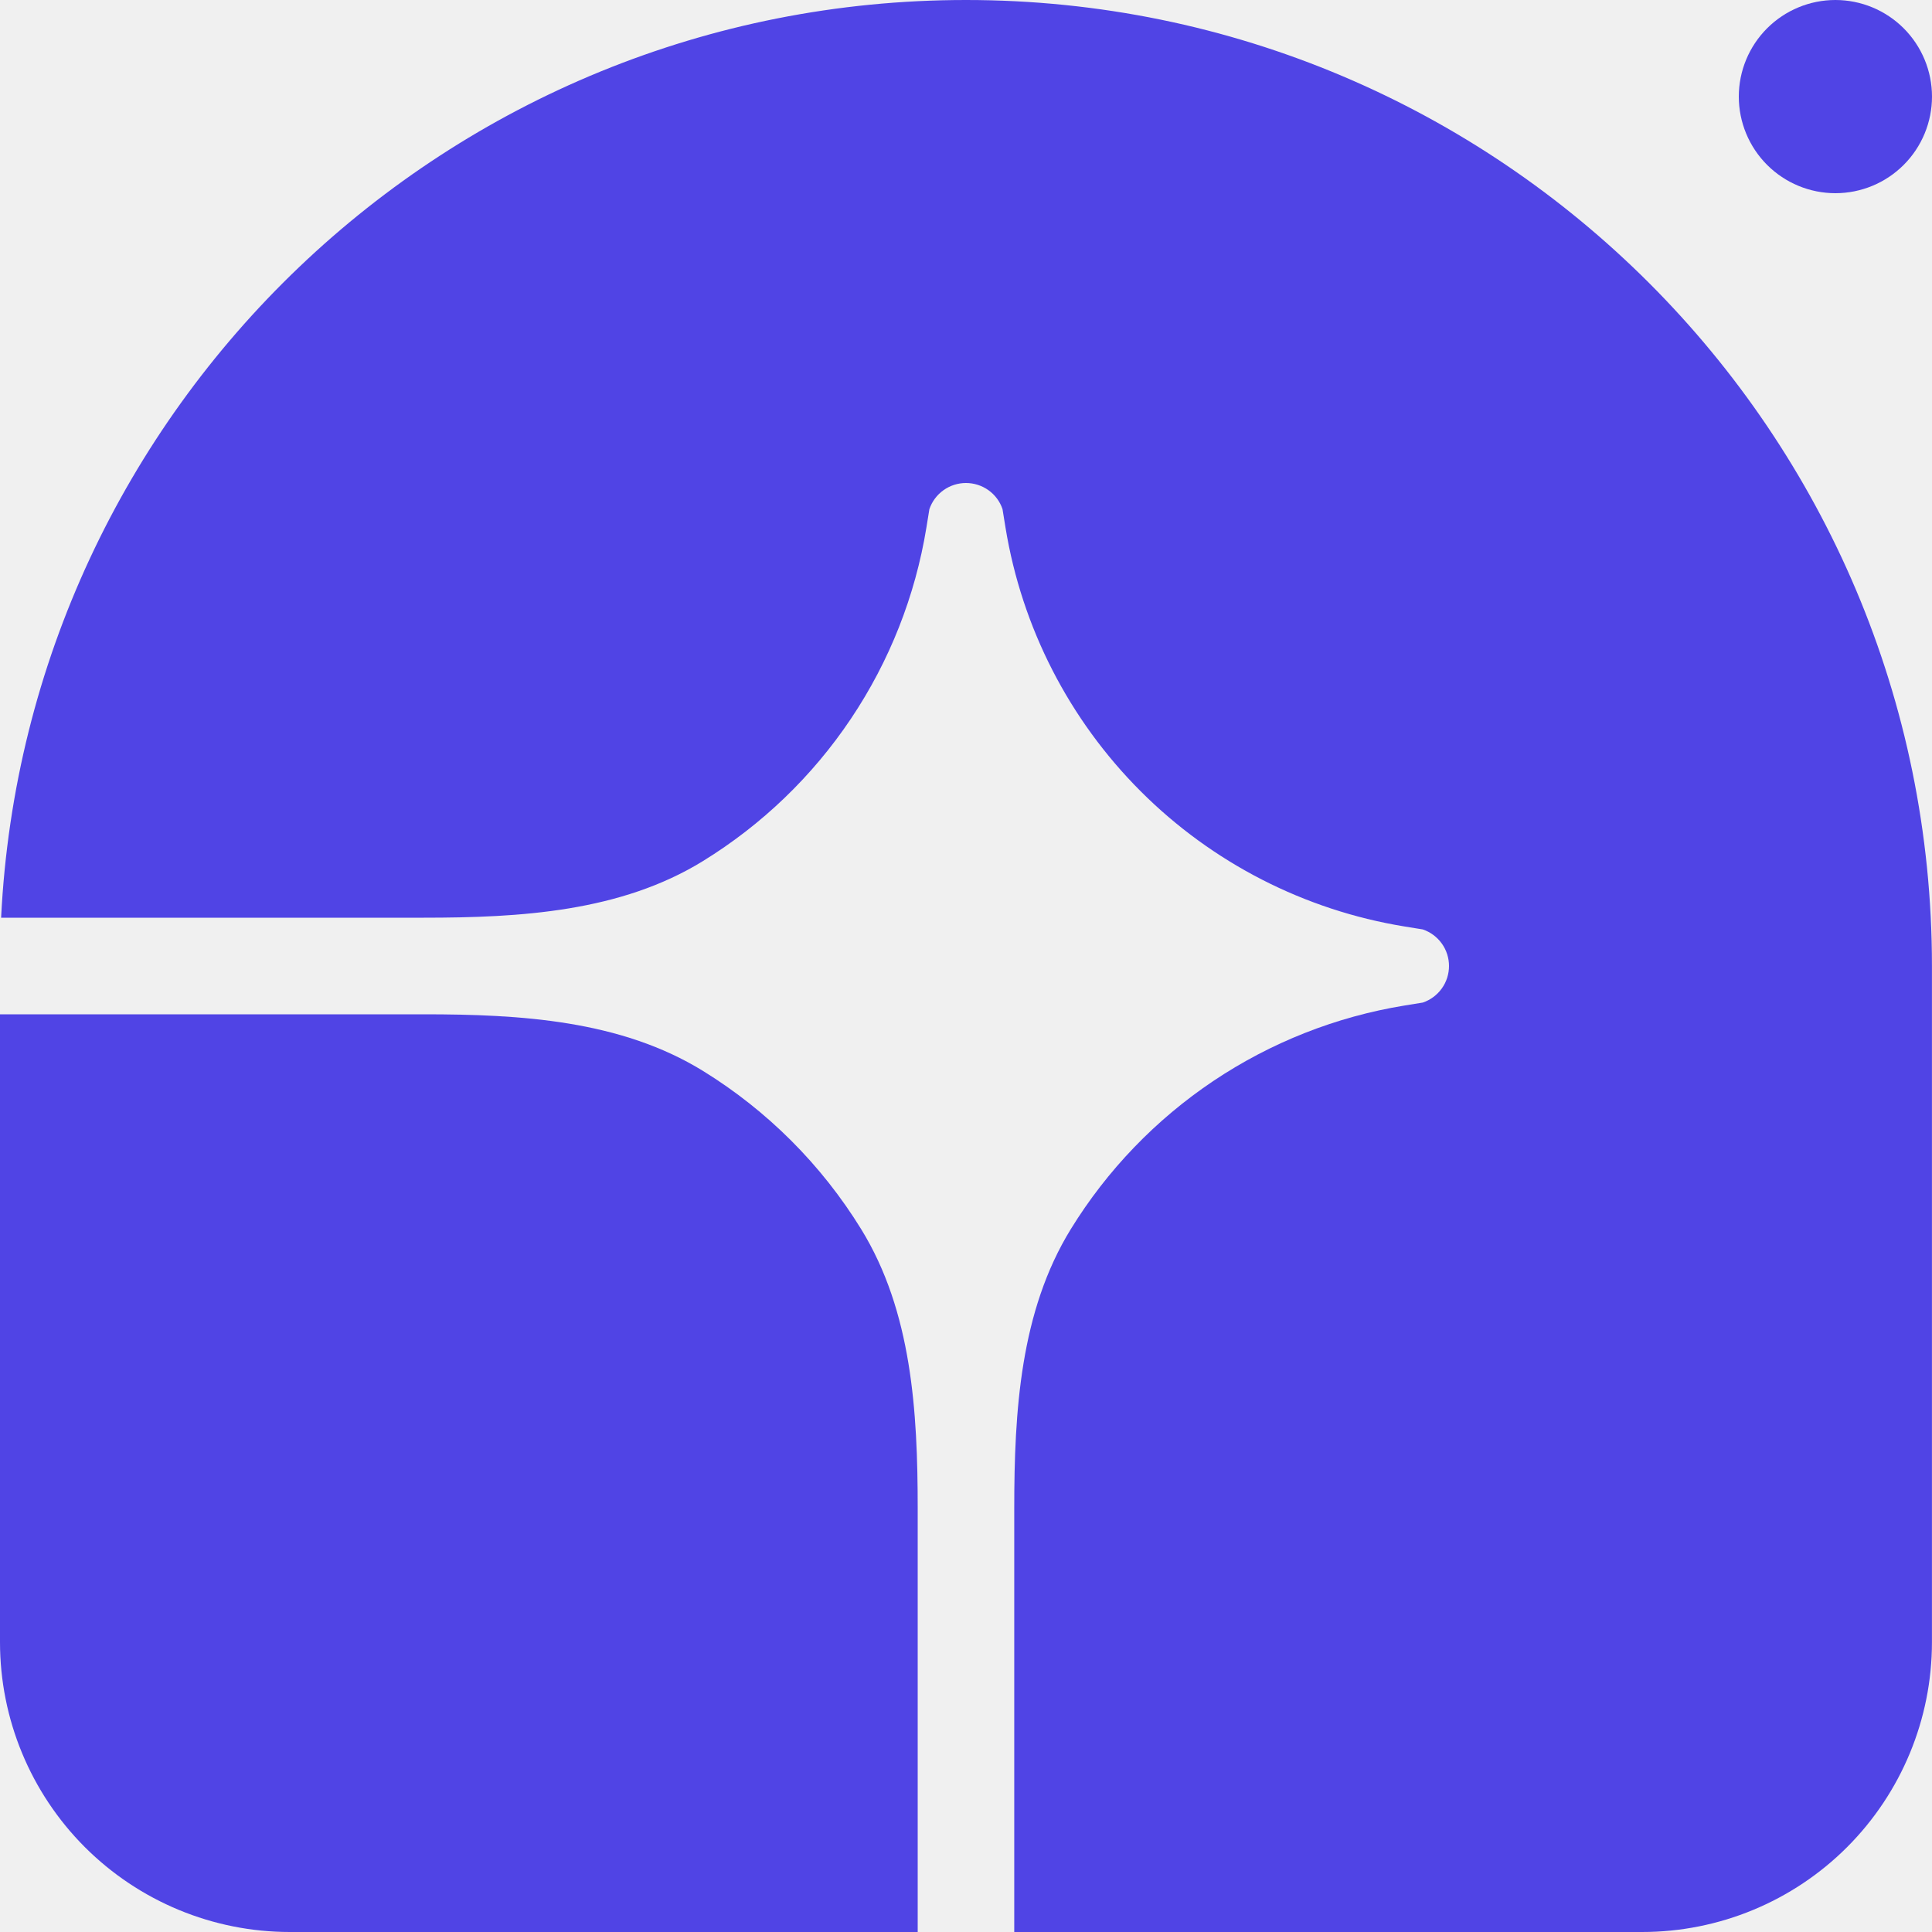
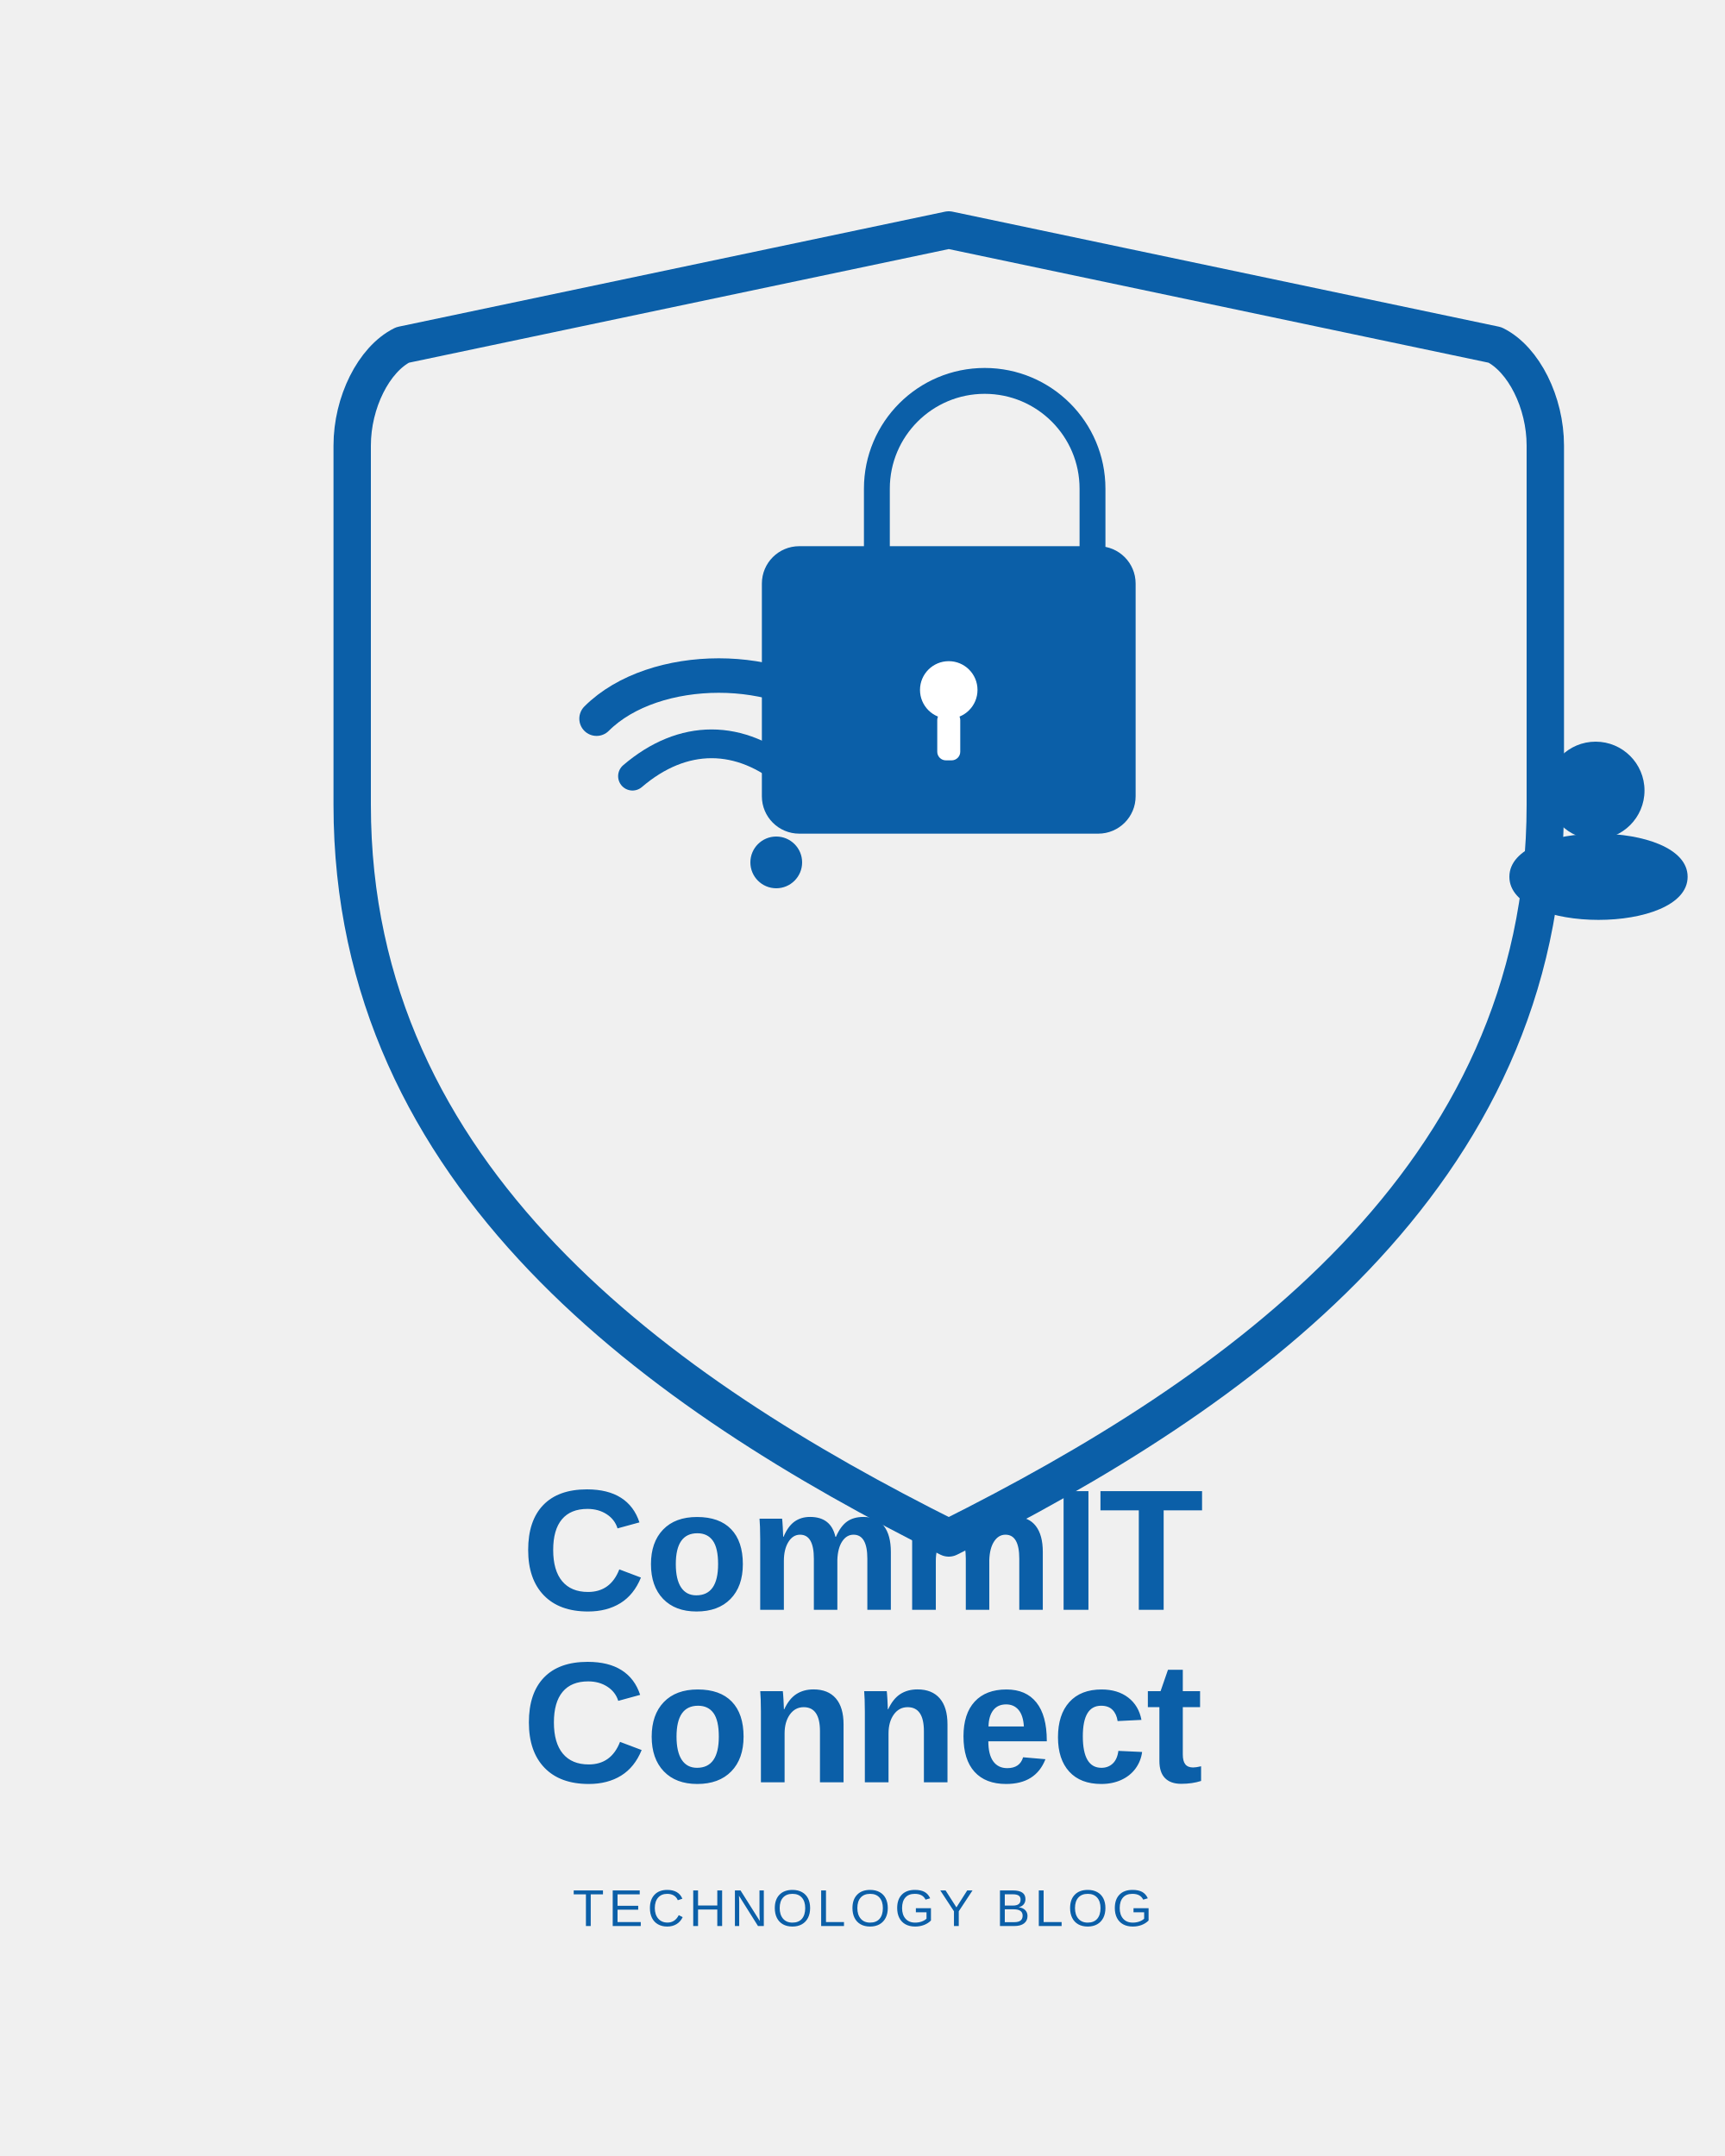
- <svg xmlns="http://www.w3.org/2000/svg" width="40" height="40" viewBox="0 0 40 40" fill="none">
-   <path d="M19.999 0C31.045 0 39.999 8.954 39.999 20V34C39.999 35.591 39.367 37.117 38.242 38.243C37.117 39.368 35.591 40 33.999 40H20.999V31.226C20.999 29.224 21.121 27.15 22.171 25.446C22.923 24.225 23.929 23.18 25.12 22.381C26.311 21.583 27.66 21.05 29.075 20.819L29.458 20.757C29.616 20.703 29.753 20.601 29.851 20.465C29.948 20.33 30 20.167 30 20C30 19.833 29.948 19.67 29.851 19.535C29.753 19.399 29.616 19.297 29.458 19.243L29.075 19.181C27.008 18.843 25.098 17.864 23.617 16.383C22.135 14.901 21.156 12.992 20.818 10.924L20.756 10.541C20.703 10.383 20.601 10.246 20.465 10.149C20.329 10.052 20.166 10 19.999 10C19.833 10 19.67 10.052 19.534 10.149C19.398 10.246 19.296 10.383 19.242 10.541L19.18 10.924C18.949 12.339 18.417 13.688 17.618 14.88C16.82 16.071 15.775 17.076 14.553 17.828C12.849 18.878 10.775 19 8.773 19H0.023C0.546 8.419 9.289 0 19.999 0Z" fill="#5044E5" />
-   <path d="M0 21H8.774C10.776 21 12.85 21.122 14.554 22.172C15.886 22.993 17.007 24.114 17.828 25.446C18.878 27.15 19 29.224 19 31.226V40H6C4.409 40 2.883 39.368 1.757 38.243C0.632 37.117 0 35.591 0 34V21ZM40 2C40 2.53 39.789 3.039 39.414 3.414C39.039 3.789 38.53 4 38 4C37.47 4 36.961 3.789 36.586 3.414C36.211 3.039 36 2.53 36 2C36 1.47 36.211 0.961 36.586 0.586C36.961 0.211 37.47 0 38 0C38.53 0 39.039 0.211 39.414 0.586C39.789 0.961 40 1.47 40 2Z" fill="#5044E5" />
+ <svg xmlns="http://www.w3.org/2000/svg" width="1200" height="1500" viewBox="0 0 1200 1500" role="img" aria-labelledby="titleDesc">
+   <defs>
+     <style>
+       .brand-blue { fill: #0b5fa8; }
+       .brand-blue-stroke { fill: none; stroke: #0b5fa8; stroke-width: 26; stroke-linecap: round; stroke-linejoin: round; }
+       .text-main { font-family: "Montserrat", "Helvetica Neue", Arial, sans-serif; font-weight: 700; letter-spacing: -1px; }
+       .text-tag { font-family: "Montserrat", "Helvetica Neue", Arial, sans-serif; font-weight: 500; letter-spacing: 3px; }
+     </style>
+   </defs>
+   <g transform="translate(60,40)">
+     <path class="brand-blue-stroke" d="M 600 120 L 980 200 C 1000 210 1015 240 1015 270 L 1015 520 C 1015 780 800 930 600 1030 C 400 930 185 780 185 520 L 185 270 C 185 240 200 210 220 200 L 600 120 Z" />
+     <rect x="470" y="340" width="260" height="200" rx="26" ry="26" class="brand-blue" />
+     <path d="M 550 340 V 300 A 50 50 0 0 1 700 300 V 340" fill="none" stroke="#0b5fa8" stroke-width="18" stroke-linecap="round" stroke-linejoin="round" />
+     <circle cx="600" cy="440" r="20" fill="#ffffff" />
+     <rect x="592" y="455" width="16" height="34" rx="6" ry="6" fill="#ffffff" />
+     <g transform="translate(-120,40)" stroke="#0b5fa8" stroke-width="24" stroke-linecap="round" fill="none">
+       <path d="M 475 420 C 515 380 605 380 645 420" />
+       <path d="M 500 460 C 535 430 575 430 610 460" stroke-width="20" />
+       <circle cx="600" cy="520" r="18" fill="#0b5fa8" stroke="none" />
+     </g>
+     <g transform="translate(220,50)">
+       <circle cx="830" cy="460" r="34" class="brand-blue" />
+       <path d="M 770 520 C 770 480 894 480 894 520 C 894 560 770 560 770 520 Z" class="brand-blue" />
+     </g>
+   </g>
+   <g transform="translate(0,1120)">
+     <text x="50%" y="0" text-anchor="middle" class="text-main" style="font-size:120px; fill:#0b5fa8;">CommIT</text>
+     <text x="50%" y="120" text-anchor="middle" class="text-main" style="font-size:120px; fill:#0b5fa8;">Connect</text>
+     <text x="50%" y="220" text-anchor="middle" class="text-tag" style="font-size:36px; fill:#0b5fa8;">TECHNOLOGY BLOG</text>
+   </g>
</svg>
